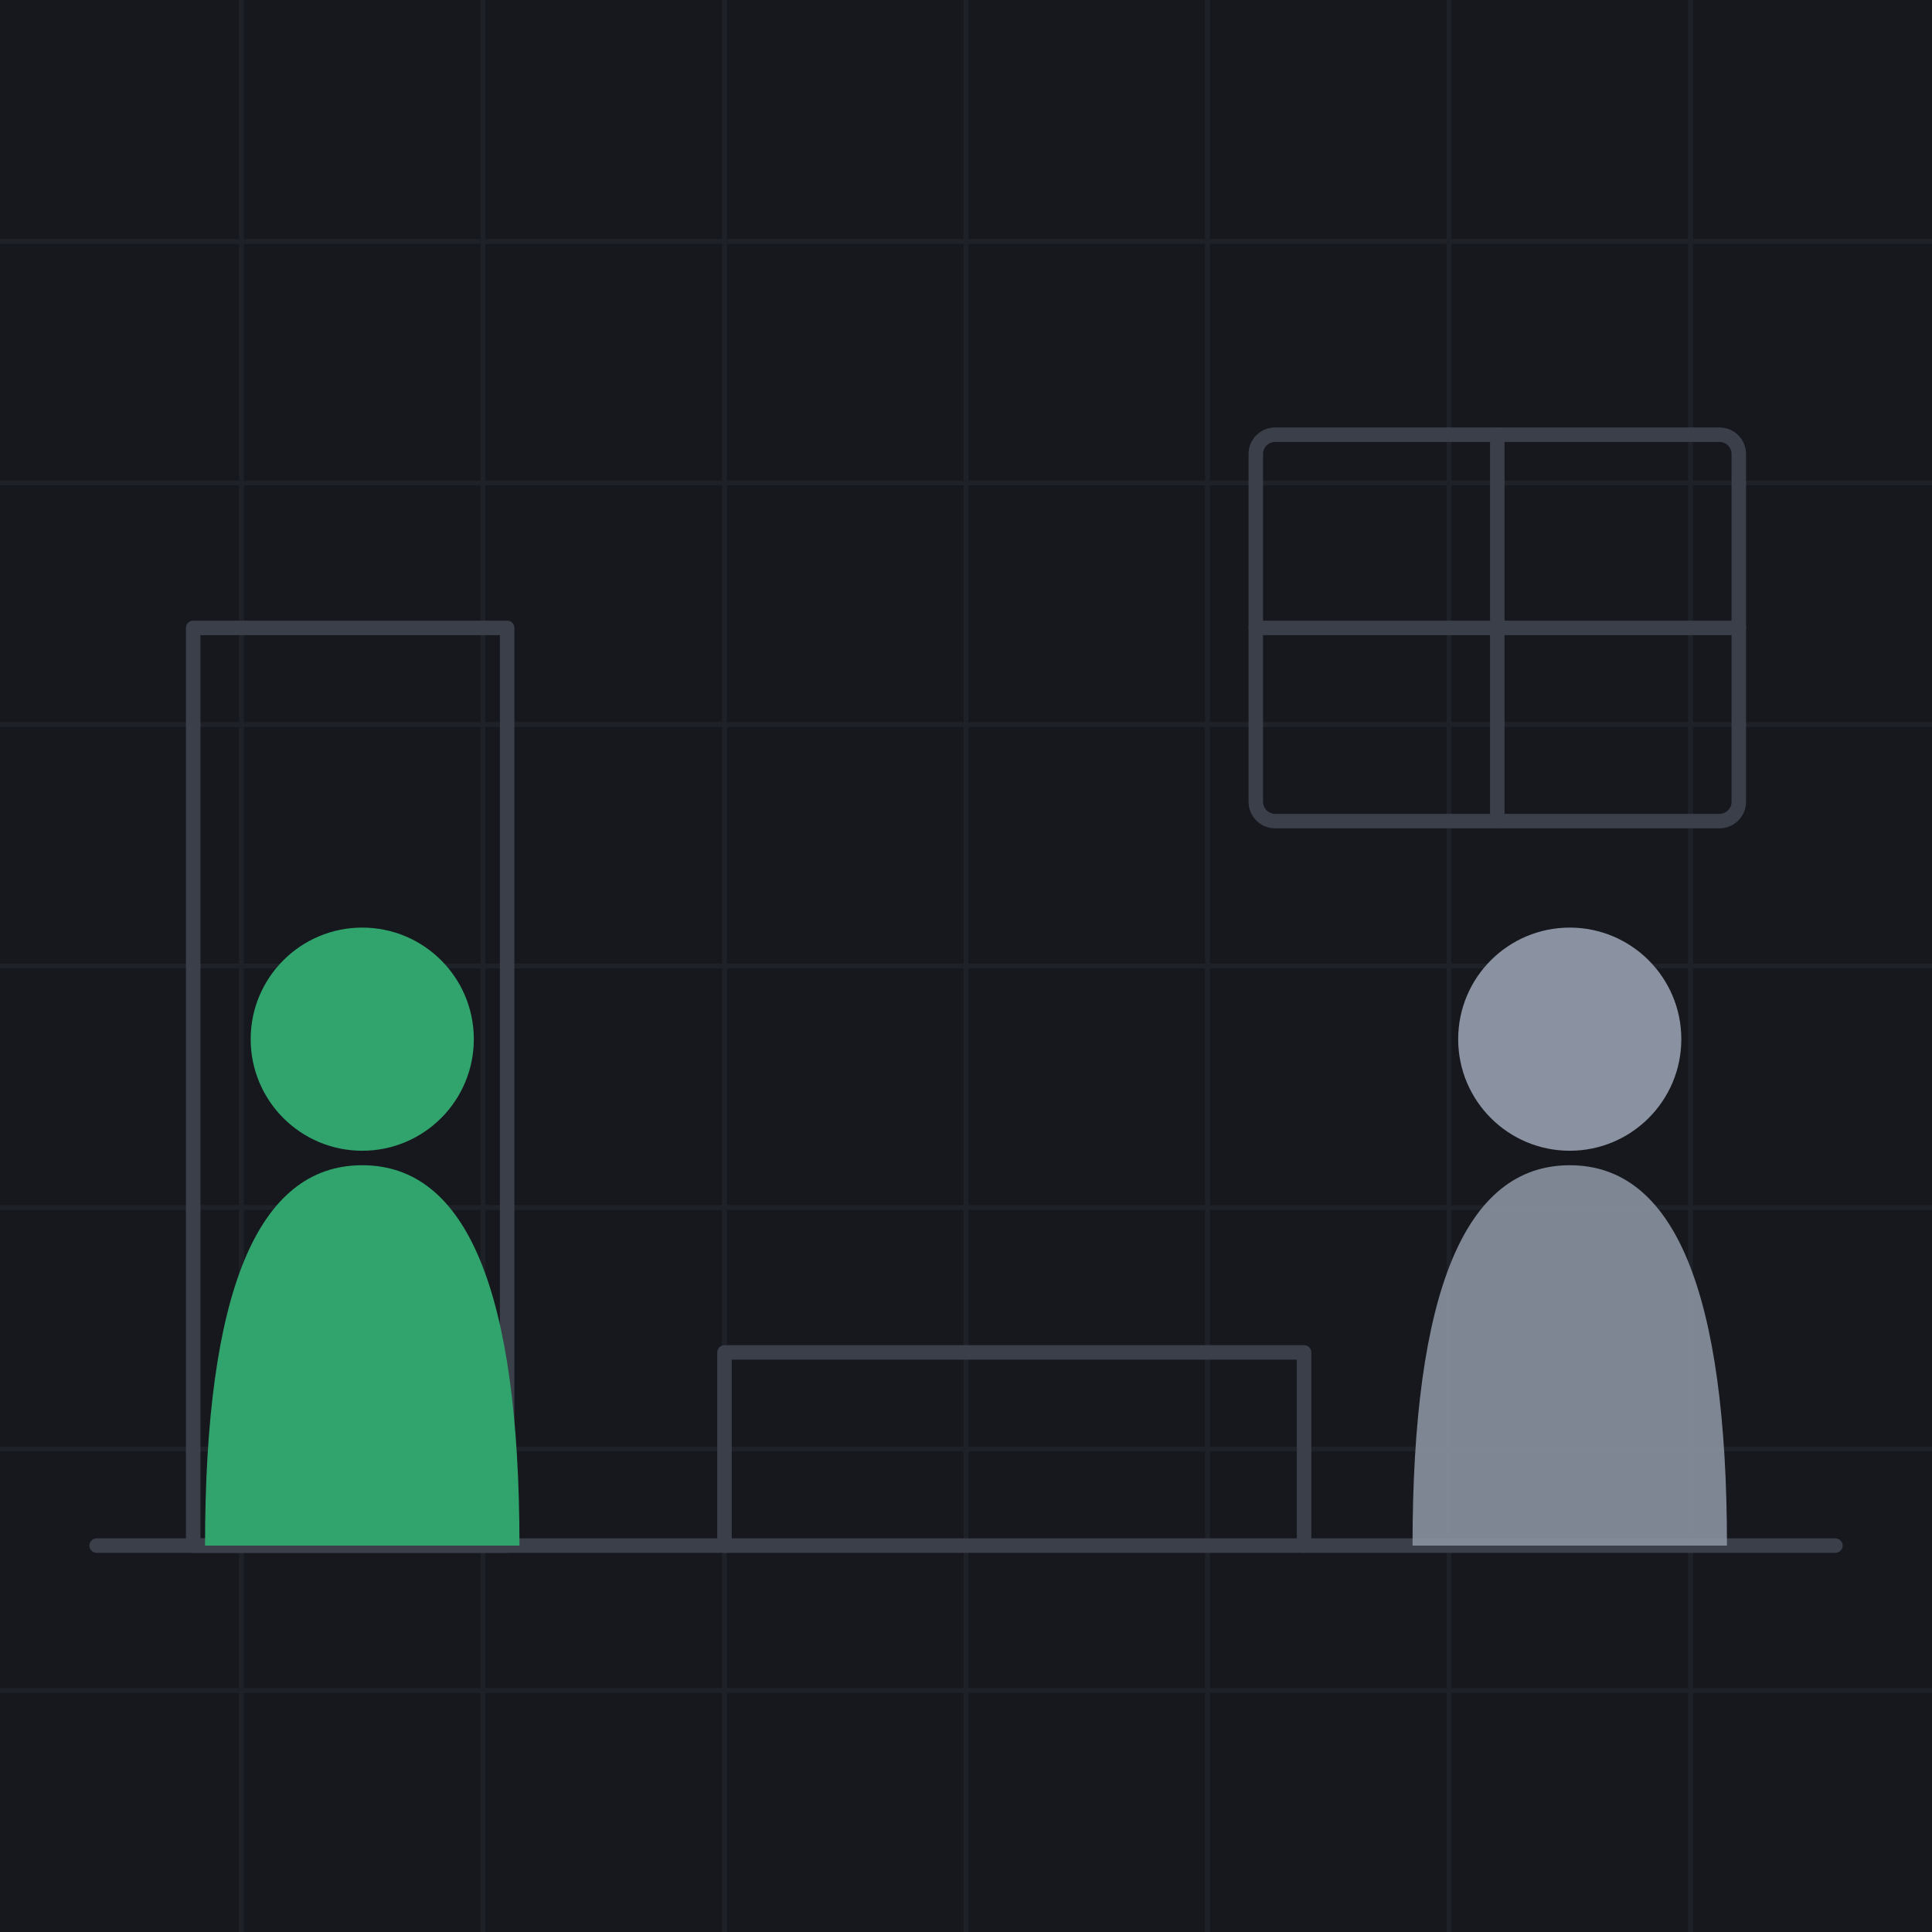
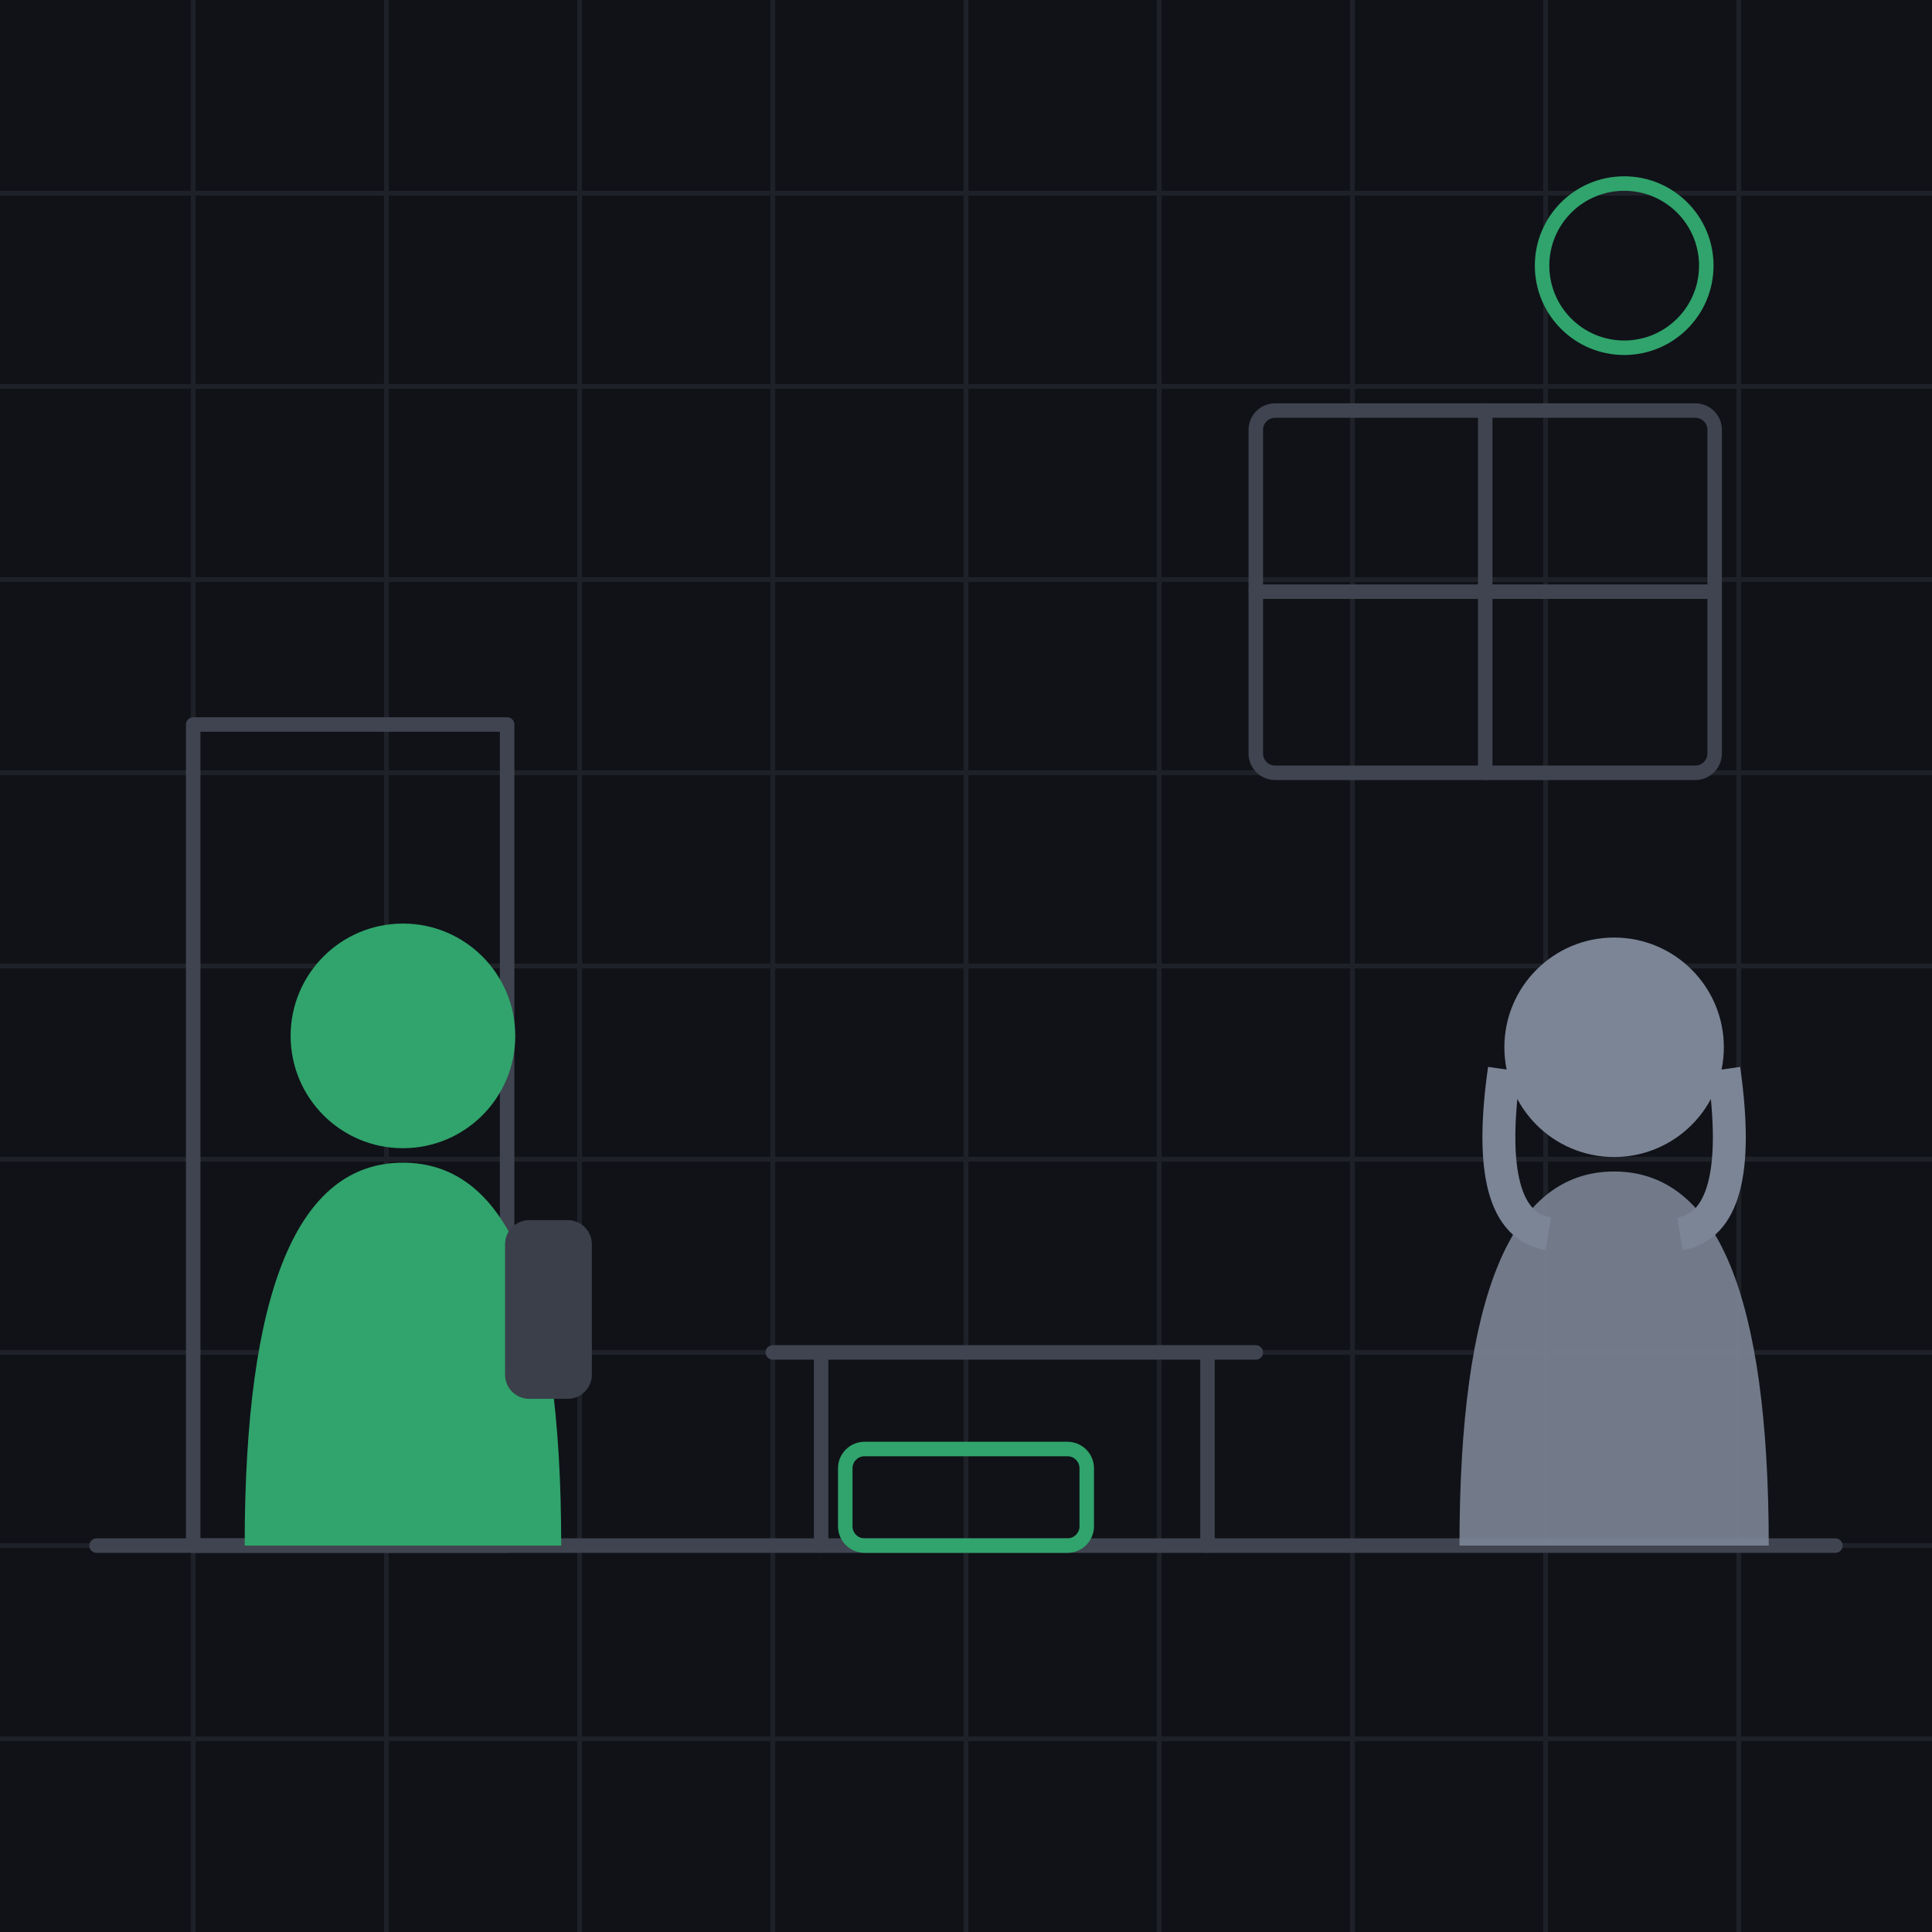
<svg xmlns="http://www.w3.org/2000/svg" viewBox="0 0 800 800">
-   <rect width="800" height="800" fill="#16181E" />
-   <path d="M100,0V800M0,100H800" stroke="#1E2128" stroke-width="2" />
-   <path d="M200,0V800M0,200H800" stroke="#1E2128" stroke-width="2" />
-   <path d="M300,0V800M0,300H800" stroke="#1E2128" stroke-width="2" />
+   <rect width="800" height="800" fill="#101218" />
+   <path d="M80,0V800M0,80H800" stroke="#1E2128" stroke-width="2" />
+   <path d="M160,0V800M0,160H800" stroke="#1E2128" stroke-width="2" />
+   <path d="M240,0V800M0,240H800" stroke="#1E2128" stroke-width="2" />
+   <path d="M320,0V800M0,320H800" stroke="#1E2128" stroke-width="2" />
  <path d="M400,0V800M0,400H800" stroke="#1E2128" stroke-width="2" />
-   <path d="M500,0V800M0,500H800" stroke="#1E2128" stroke-width="2" />
-   <path d="M600,0V800M0,600H800" stroke="#1E2128" stroke-width="2" />
-   <path d="M700,0V800M0,700H800" stroke="#1E2128" stroke-width="2" />
-   <path d="M40,640 H760" stroke="#3A3F4A" stroke-width="6" fill="none" stroke-linecap="round" stroke-linejoin="round" />
-   <rect x="520" y="180" width="200" height="160" rx="8" stroke="#3A3F4A" stroke-width="6" fill="none" stroke-linecap="round" stroke-linejoin="round" />
-   <path d="M620,180 V340 M520,260 H720" stroke="#3A3F4A" stroke-width="6" fill="none" stroke-linecap="round" stroke-linejoin="round" />
-   <rect x="80" y="260" width="130" height="380" stroke="#3A3F4A" stroke-width="6" fill="none" stroke-linecap="round" stroke-linejoin="round" />
-   <path d="M300,560 h240 v80 M300,560 v80" stroke="#3A3F4A" stroke-width="6" fill="none" stroke-linecap="round" stroke-linejoin="round" />
-   <path d="M84.9,640 Q84.9,482.5 150,482.5 Q215.1,482.5 215.1,640Z" fill="#30A46C" opacity="1" />
-   <circle cx="150" cy="430.3" r="46.2" fill="#30A46C" />
-   <path d="M584.9,640 Q584.9,482.5 650,482.5 Q715.1,482.5 715.1,640Z" fill="#8A91A0" opacity="0.9" />
-   <circle cx="650" cy="430.3" r="46.2" fill="#8A91A0" />
+   <path d="M480,0V800M0,480H800" stroke="#1E2128" stroke-width="2" />
+   <path d="M560,0V800M0,560H800" stroke="#1E2128" stroke-width="2" />
+   <path d="M640,0V800M0,640H800" stroke="#1E2128" stroke-width="2" />
+   <path d="M720,0V800M0,720H800" stroke="#1E2128" stroke-width="2" />
+   <circle cx="672.54" cy="110" r="34" stroke="#30A46C" stroke-width="6" fill="none" stroke-linecap="round" stroke-linejoin="round" />
+   <path d="M40,640 H760" stroke="#3F4450" stroke-width="6" fill="none" stroke-linecap="round" stroke-linejoin="round" />
+   <rect x="520" y="170" width="190" height="150" rx="8" stroke="#3F4450" stroke-width="6" fill="none" stroke-linecap="round" stroke-linejoin="round" />
+   <path d="M615,170 V320 M520,245 H710" stroke="#3F4450" stroke-width="6" fill="none" stroke-linecap="round" stroke-linejoin="round" />
+   <rect x="80" y="300" width="130" height="340" stroke="#3F4450" stroke-width="6" fill="none" stroke-linecap="round" stroke-linejoin="round" />
+   <path d="M320,560 h200 M340,560 v80 M500,560 v80" stroke="#3F4450" stroke-width="6" fill="none" stroke-linecap="round" stroke-linejoin="round" />
+   <rect x="350" y="600" width="100" height="40" rx="8" stroke="#30A46C" stroke-width="6" fill="none" stroke-linecap="round" stroke-linejoin="round" />
+   <path d="M101.316,640 Q101.316,481.446 166.852,481.446 Q232.388,481.446 232.388,640Z" fill="#30A46C" opacity="1" />
+   <circle cx="166.852" cy="428.937" r="46.509" fill="#30A46C" />
+   <rect x="209.133" y="505.229" width="35.939" height="73.992" rx="10" fill="#3A3F4A" />
+   <path d="M604.341,640 Q604.341,485.096 668.368,485.096 Q732.395,485.096 732.395,640Z" fill="#7C8596" opacity="0.9" />
+   <circle cx="668.368" cy="433.657" r="45.439" fill="#7C8596" />
+   <path d="M622.929,442.745 Q613.842,506.359 641.105,510.903 M713.807,442.745 Q722.894,506.359 695.631,510.903" stroke="#7C8596" stroke-width="13.632" fill="none" />
</svg>
